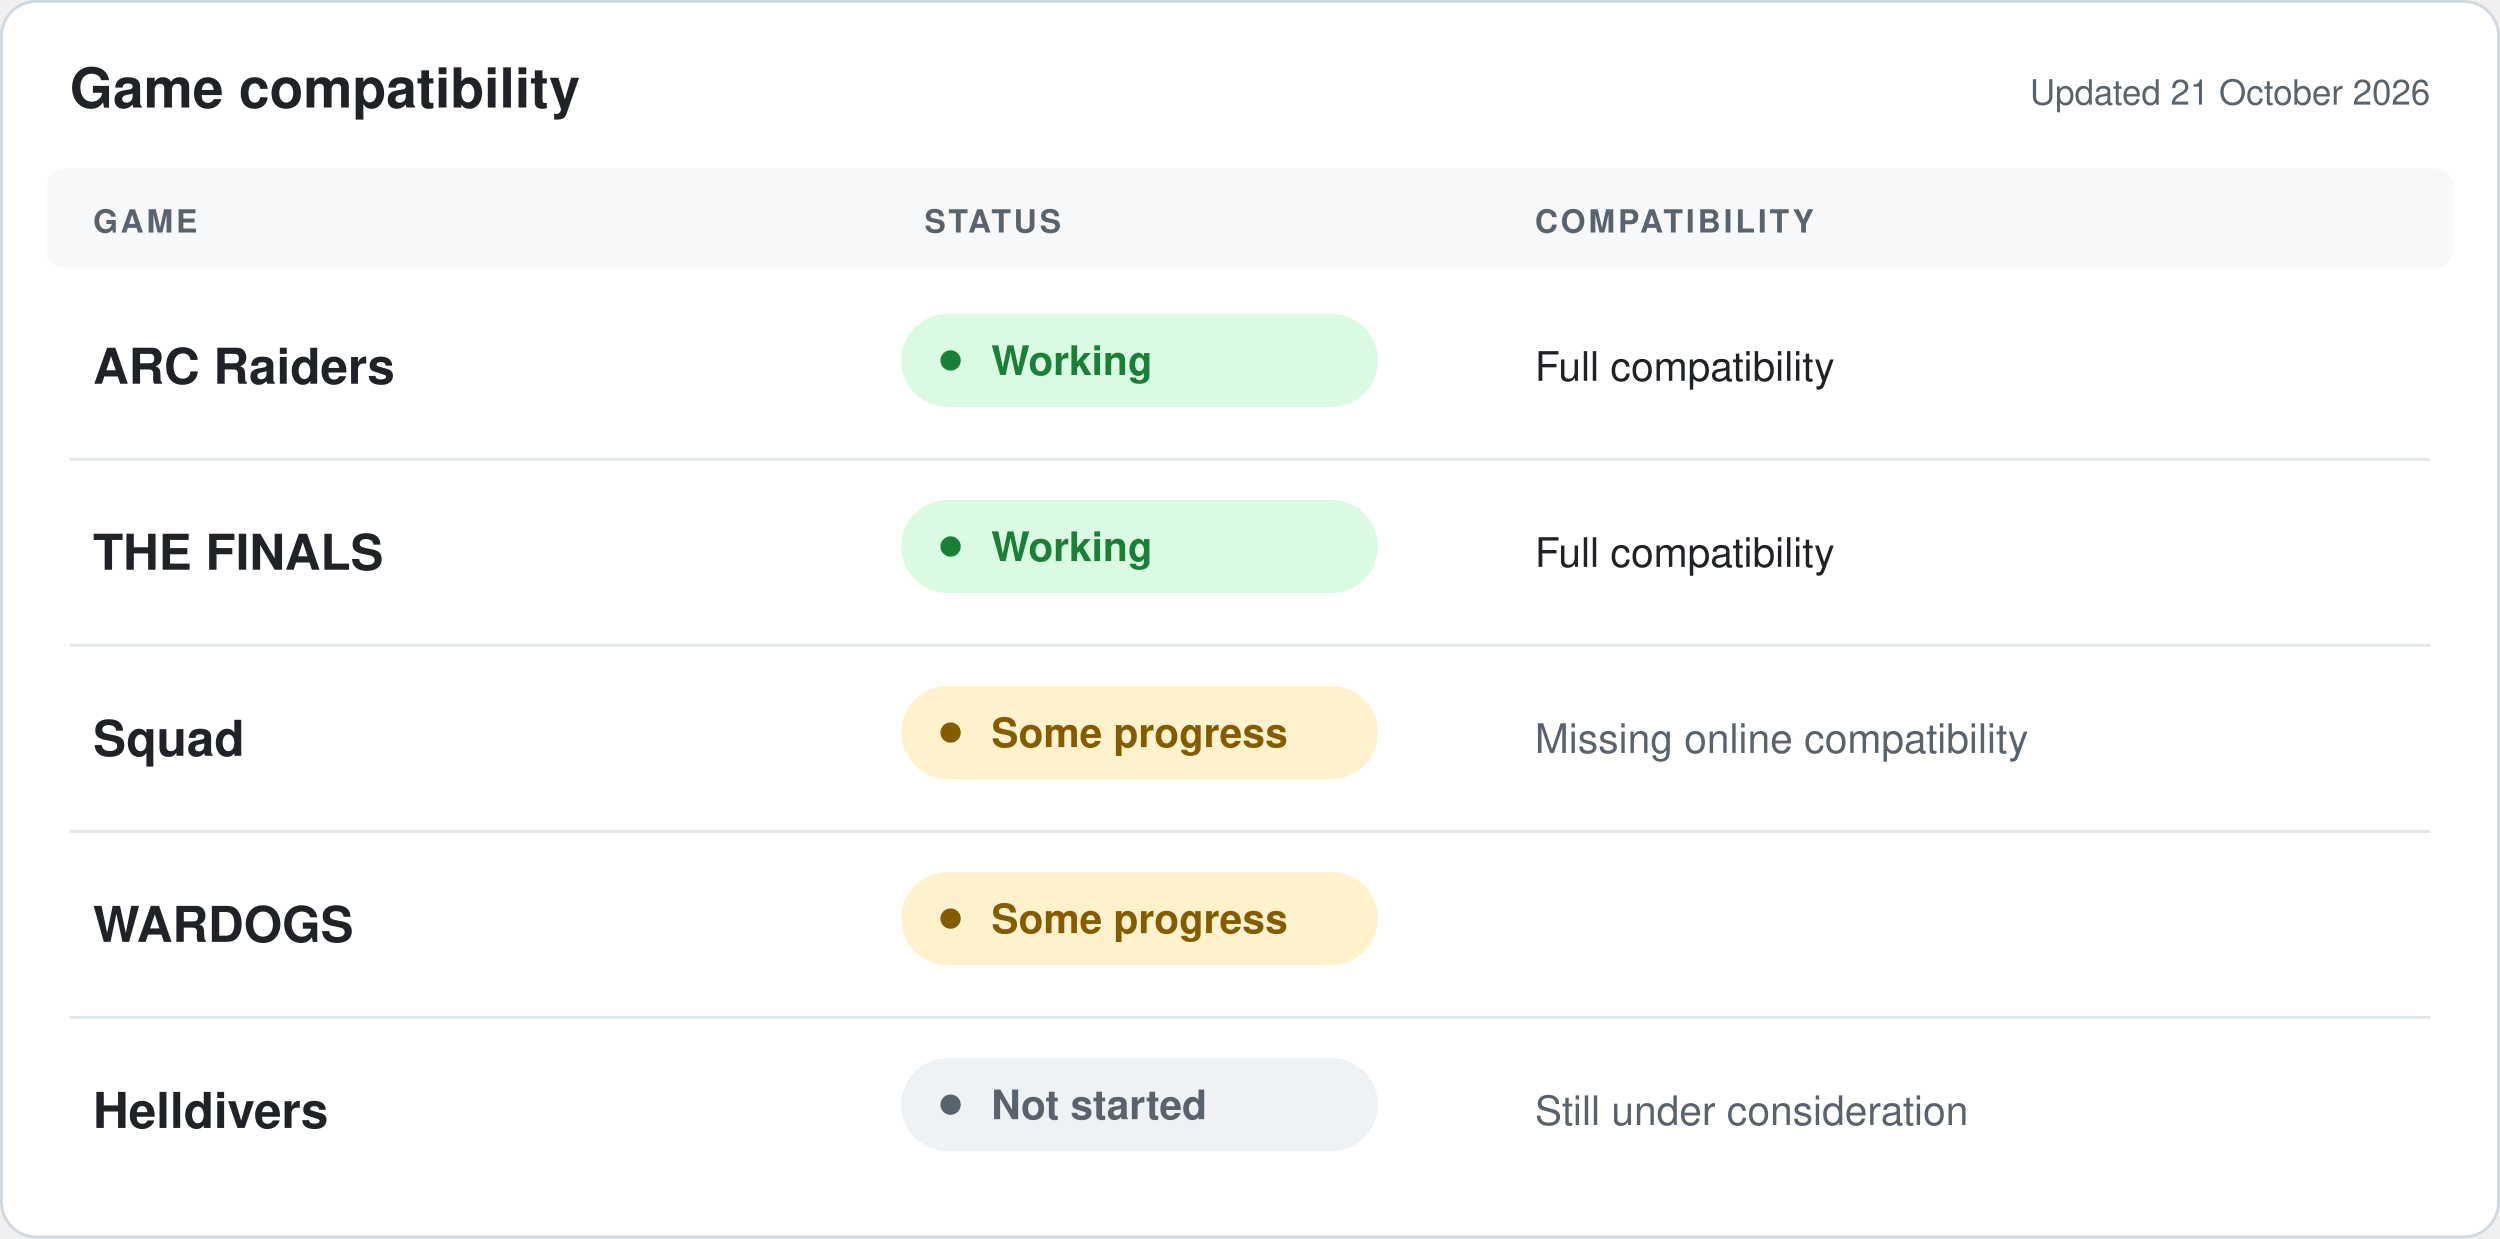
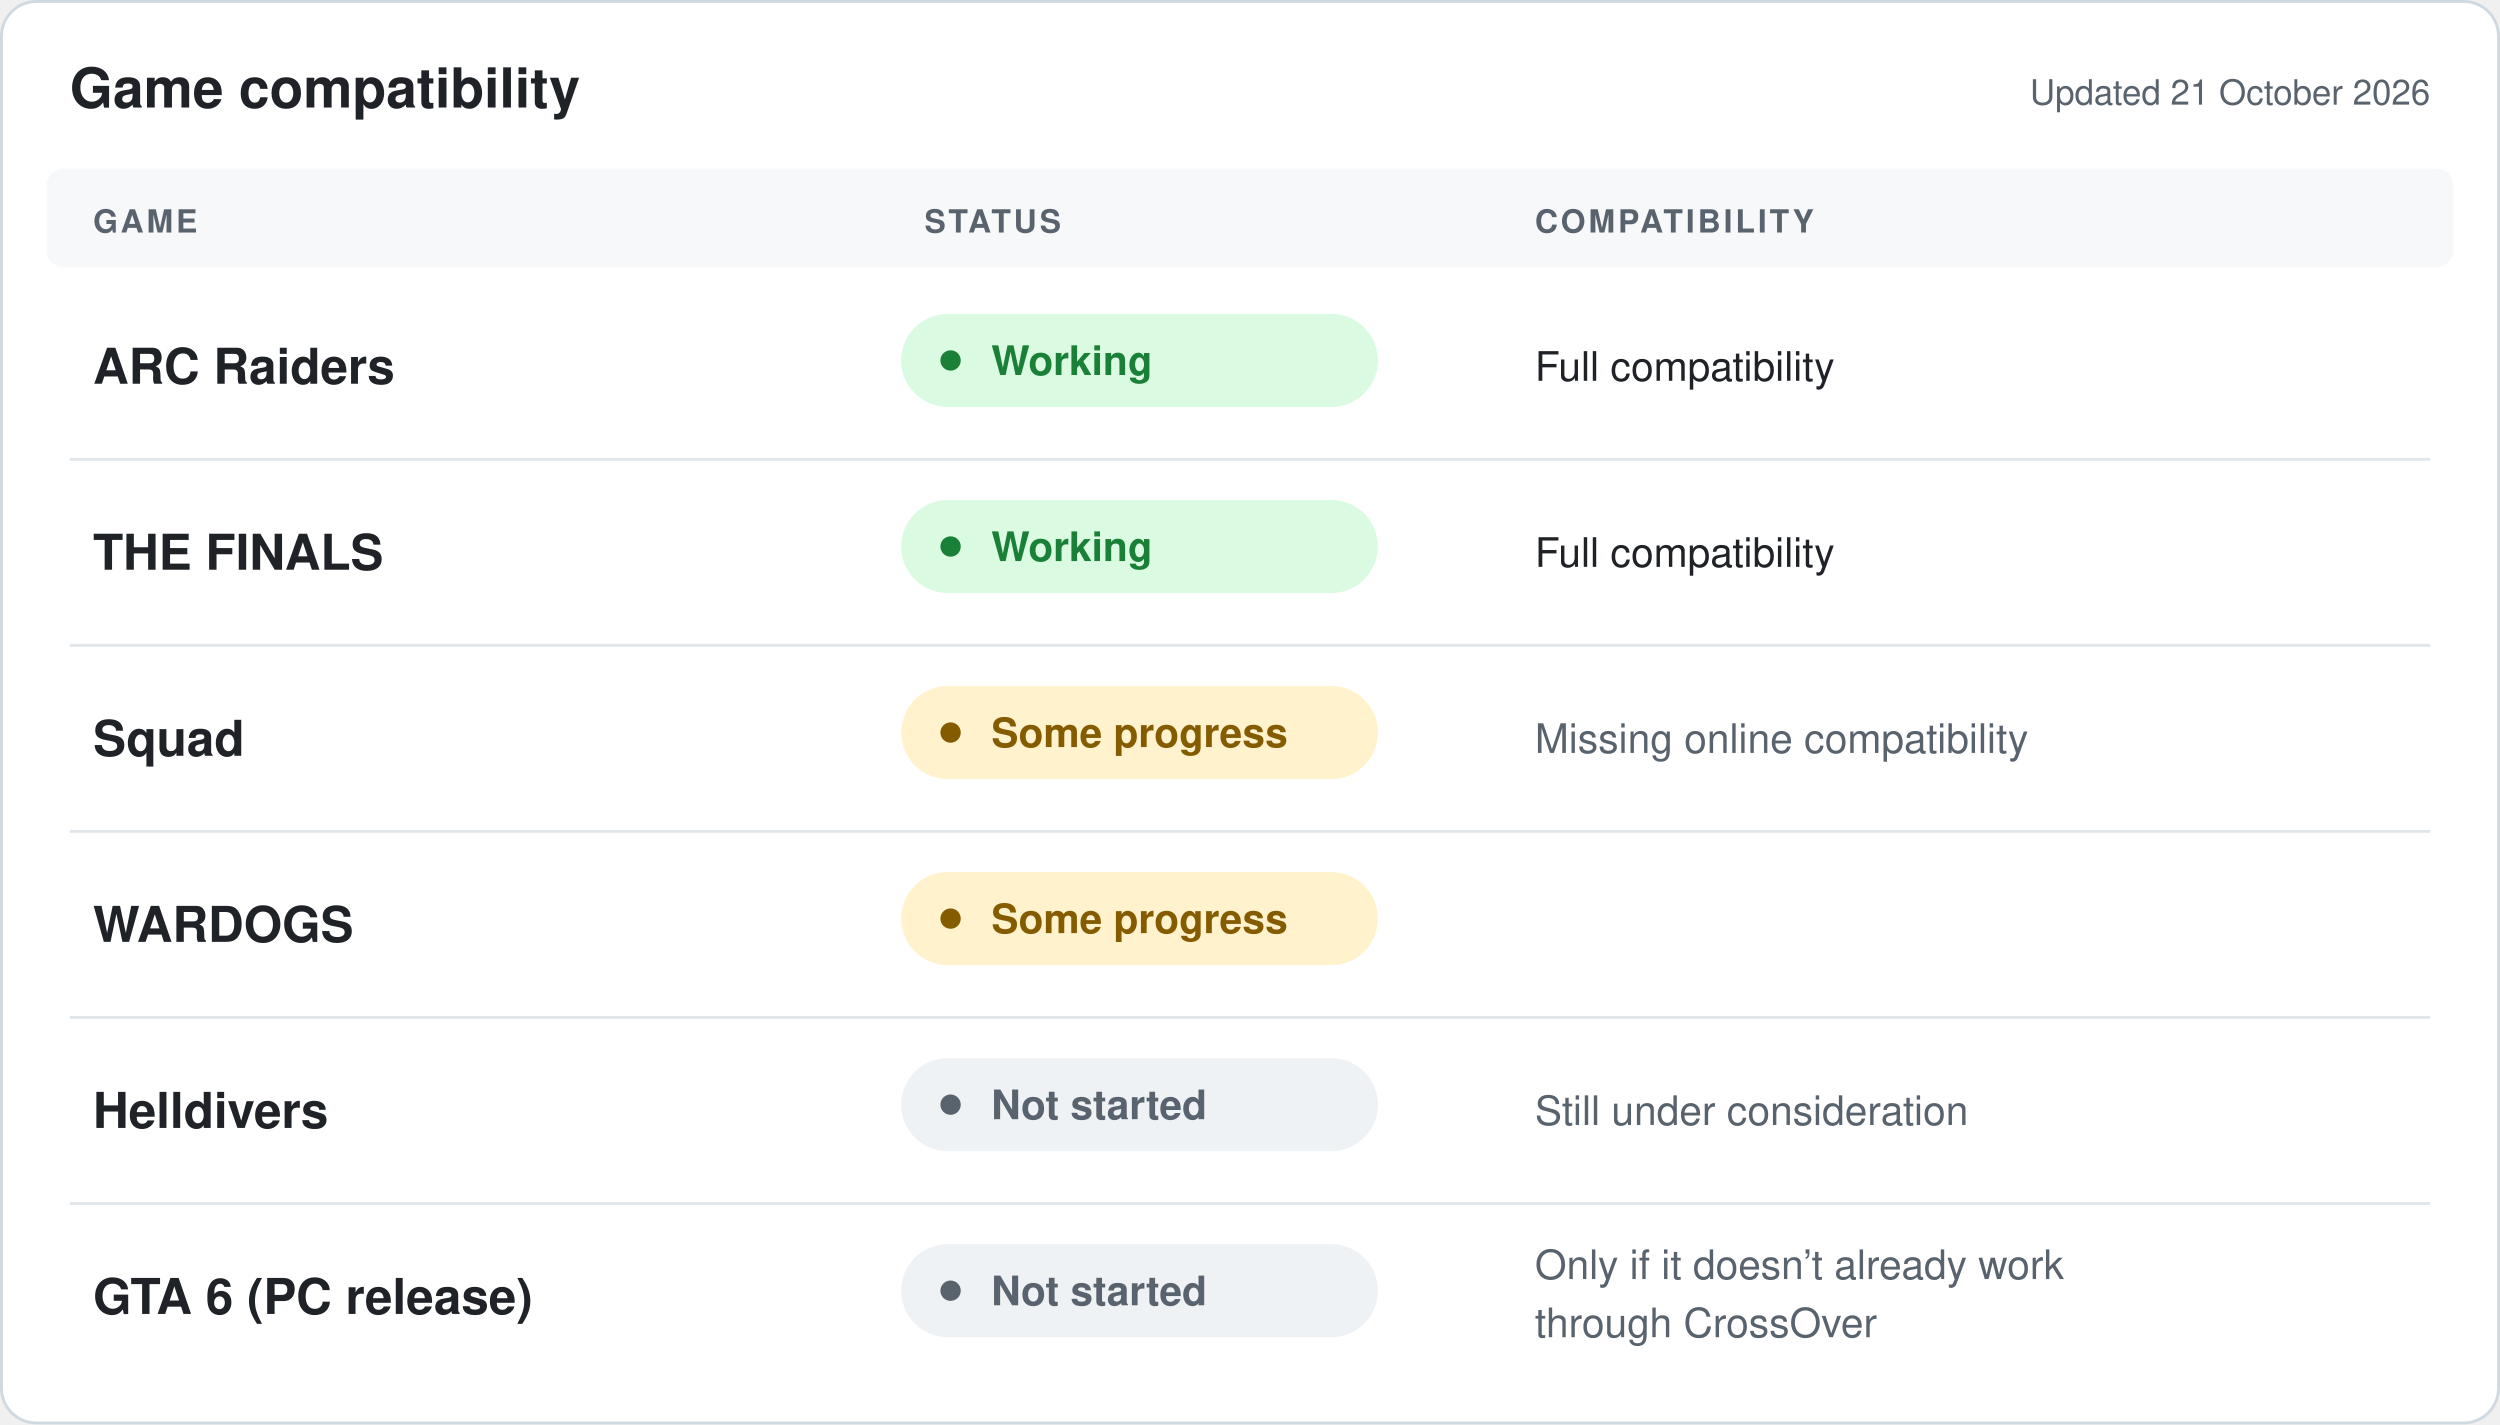
- <svg xmlns="http://www.w3.org/2000/svg" width="860" height="426" viewBox="0 0 860 426" role="img" aria-labelledby="title description">
+ <svg xmlns="http://www.w3.org/2000/svg" width="860" height="490" viewBox="0 0 860 490" role="img" aria-labelledby="title description">
  <style>
    .card{fill:#ffffff;stroke:#d1d9e0}.main{fill:#1f2328}.muted{fill:#59636e}
    .line{stroke:#d1d9e0;stroke-opacity:.65}.header{fill:#f6f8fa}
    .working-bg{fill:#dafbe1}.working{fill:#1a7f37}
    .progress-bg{fill:#fff2cc}.progress{fill:#855b00}
    .pending-bg{fill:#eff2f5}.pending{fill:#59636e}
    text{font-family:-apple-system,BlinkMacSystemFont,"Segoe UI",Helvetica,Arial,sans-serif}
    @media(prefers-color-scheme:dark){
      .card{fill:#0d1117;stroke:#30363d}.main{fill:#f0f6fc}.muted{fill:#9198a1}
      .line{stroke:#30363d}.header{fill:#161b22}
      .working-bg{fill:#122c1e}.working{fill:#56d483}
      .progress-bg{fill:#30260f}.progress{fill:#e9bd55}
      .pending-bg{fill:#21262d}.pending{fill:#a4afbd}
    }
  </style>
-   <rect class="card" x=".5" y=".5" width="859" height="425" rx="12" />
+   <rect class="card" x=".5" y=".5" width="859" height="489" rx="12" />
  <text class="main" x="24" y="37" font-size="19" font-weight="600">Game compatibility</text>
  <text class="muted" x="836" y="36" font-size="12" text-anchor="end">Updated 21 October 2026</text>
  <rect class="header" x="16" y="58" width="828" height="34" rx="6" />
  <g class="muted" font-size="11" font-weight="600" letter-spacing="1">
    <text x="32" y="80">GAME</text>
    <text x="318" y="80">STATUS</text>
    <text x="528" y="80">COMPATIBILITY</text>
  </g>
  <g class="line">
-     <path d="M24 158H836M24 222H836M24 286H836M24 350H836" />
+     <path d="M24 158H836M24 222H836M24 286H836M24 350H836M24 414H836" />
  </g>
  <g class="main" font-size="17" font-weight="600">
    <text x="32" y="132">ARC Raiders</text>
    <text x="32" y="196">THE FINALS</text>
    <text x="32" y="260">Squad</text>
    <text x="32" y="324">WARDOGS</text>
    <text x="32" y="388">Helldivers</text>
+     <text x="32" y="452">GTA 6 (PC release)</text>
  </g>
  <g>
    <rect class="working-bg" x="310" y="108" width="164" height="32" rx="16" />
    <rect class="working-bg" x="310" y="172" width="164" height="32" rx="16" />
    <rect class="progress-bg" x="310" y="236" width="164" height="32" rx="16" />
    <rect class="progress-bg" x="310" y="300" width="164" height="32" rx="16" />
    <rect class="pending-bg" x="310" y="364" width="164" height="32" rx="16" />
+     <rect class="pending-bg" x="310" y="428" width="164" height="32" rx="16" />
  </g>
  <g>
    <circle class="working" cx="327" cy="124" r="3.5" />
    <circle class="working" cx="327" cy="188" r="3.5" />
    <circle class="progress" cx="327" cy="252" r="3.5" />
    <circle class="progress" cx="327" cy="316" r="3.5" />
    <circle class="pending" cx="327" cy="380" r="3.5" />
+     <circle class="pending" cx="327" cy="444" r="3.5" />
  </g>
  <g font-size="14" font-weight="600">
    <text class="working" x="341" y="129">Working</text>
    <text class="working" x="341" y="193">Working</text>
    <text class="progress" x="341" y="257">Some progress</text>
    <text class="progress" x="341" y="321">Some progress</text>
    <text class="pending" x="341" y="385">Not started</text>
+     <text class="pending" x="341" y="449">Not started</text>
  </g>
  <g font-size="14">
    <text class="main" x="528" y="131">Full compatibility</text>
    <text class="main" x="528" y="195">Full compatibility</text>
    <text class="muted" x="528" y="259">Missing online compatibility</text>
    <text class="muted" x="528" y="387">Still under consideration</text>
+     <text class="muted" x="528" y="440">Only if it doesn’t already work<tspan x="528" dy="20">through CrossOver</tspan>
+     </text>
  </g>
</svg>
